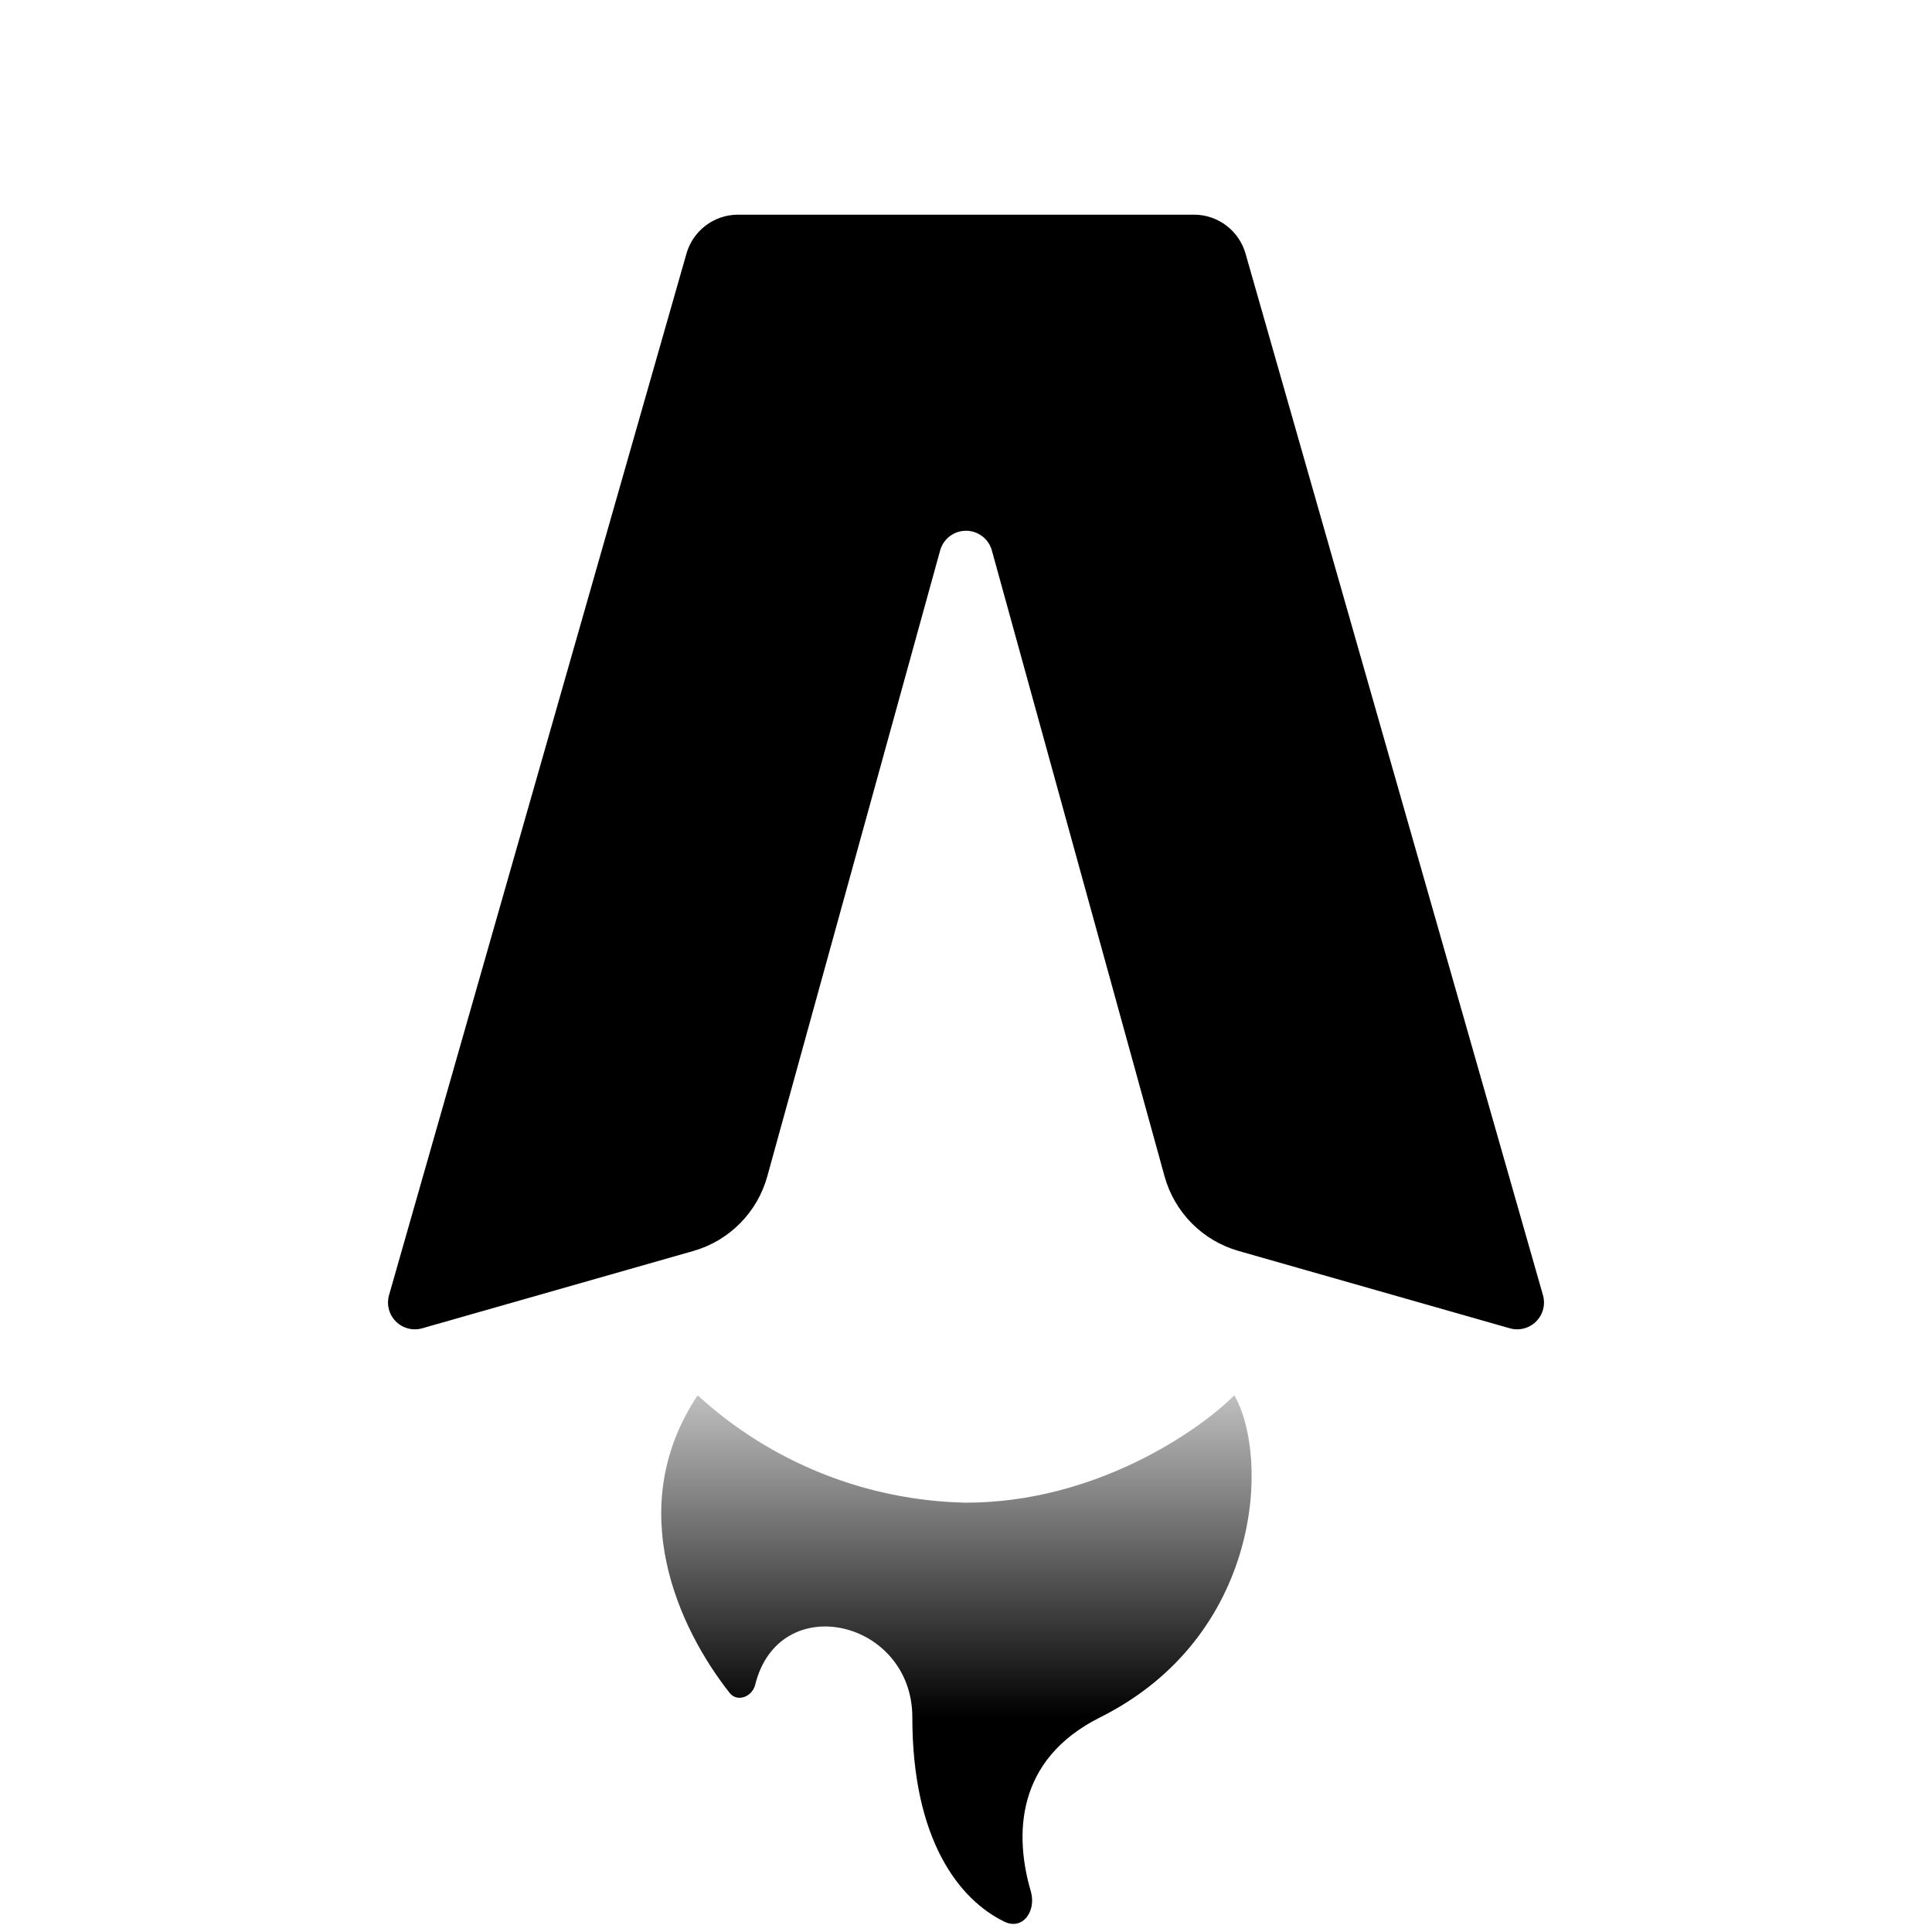
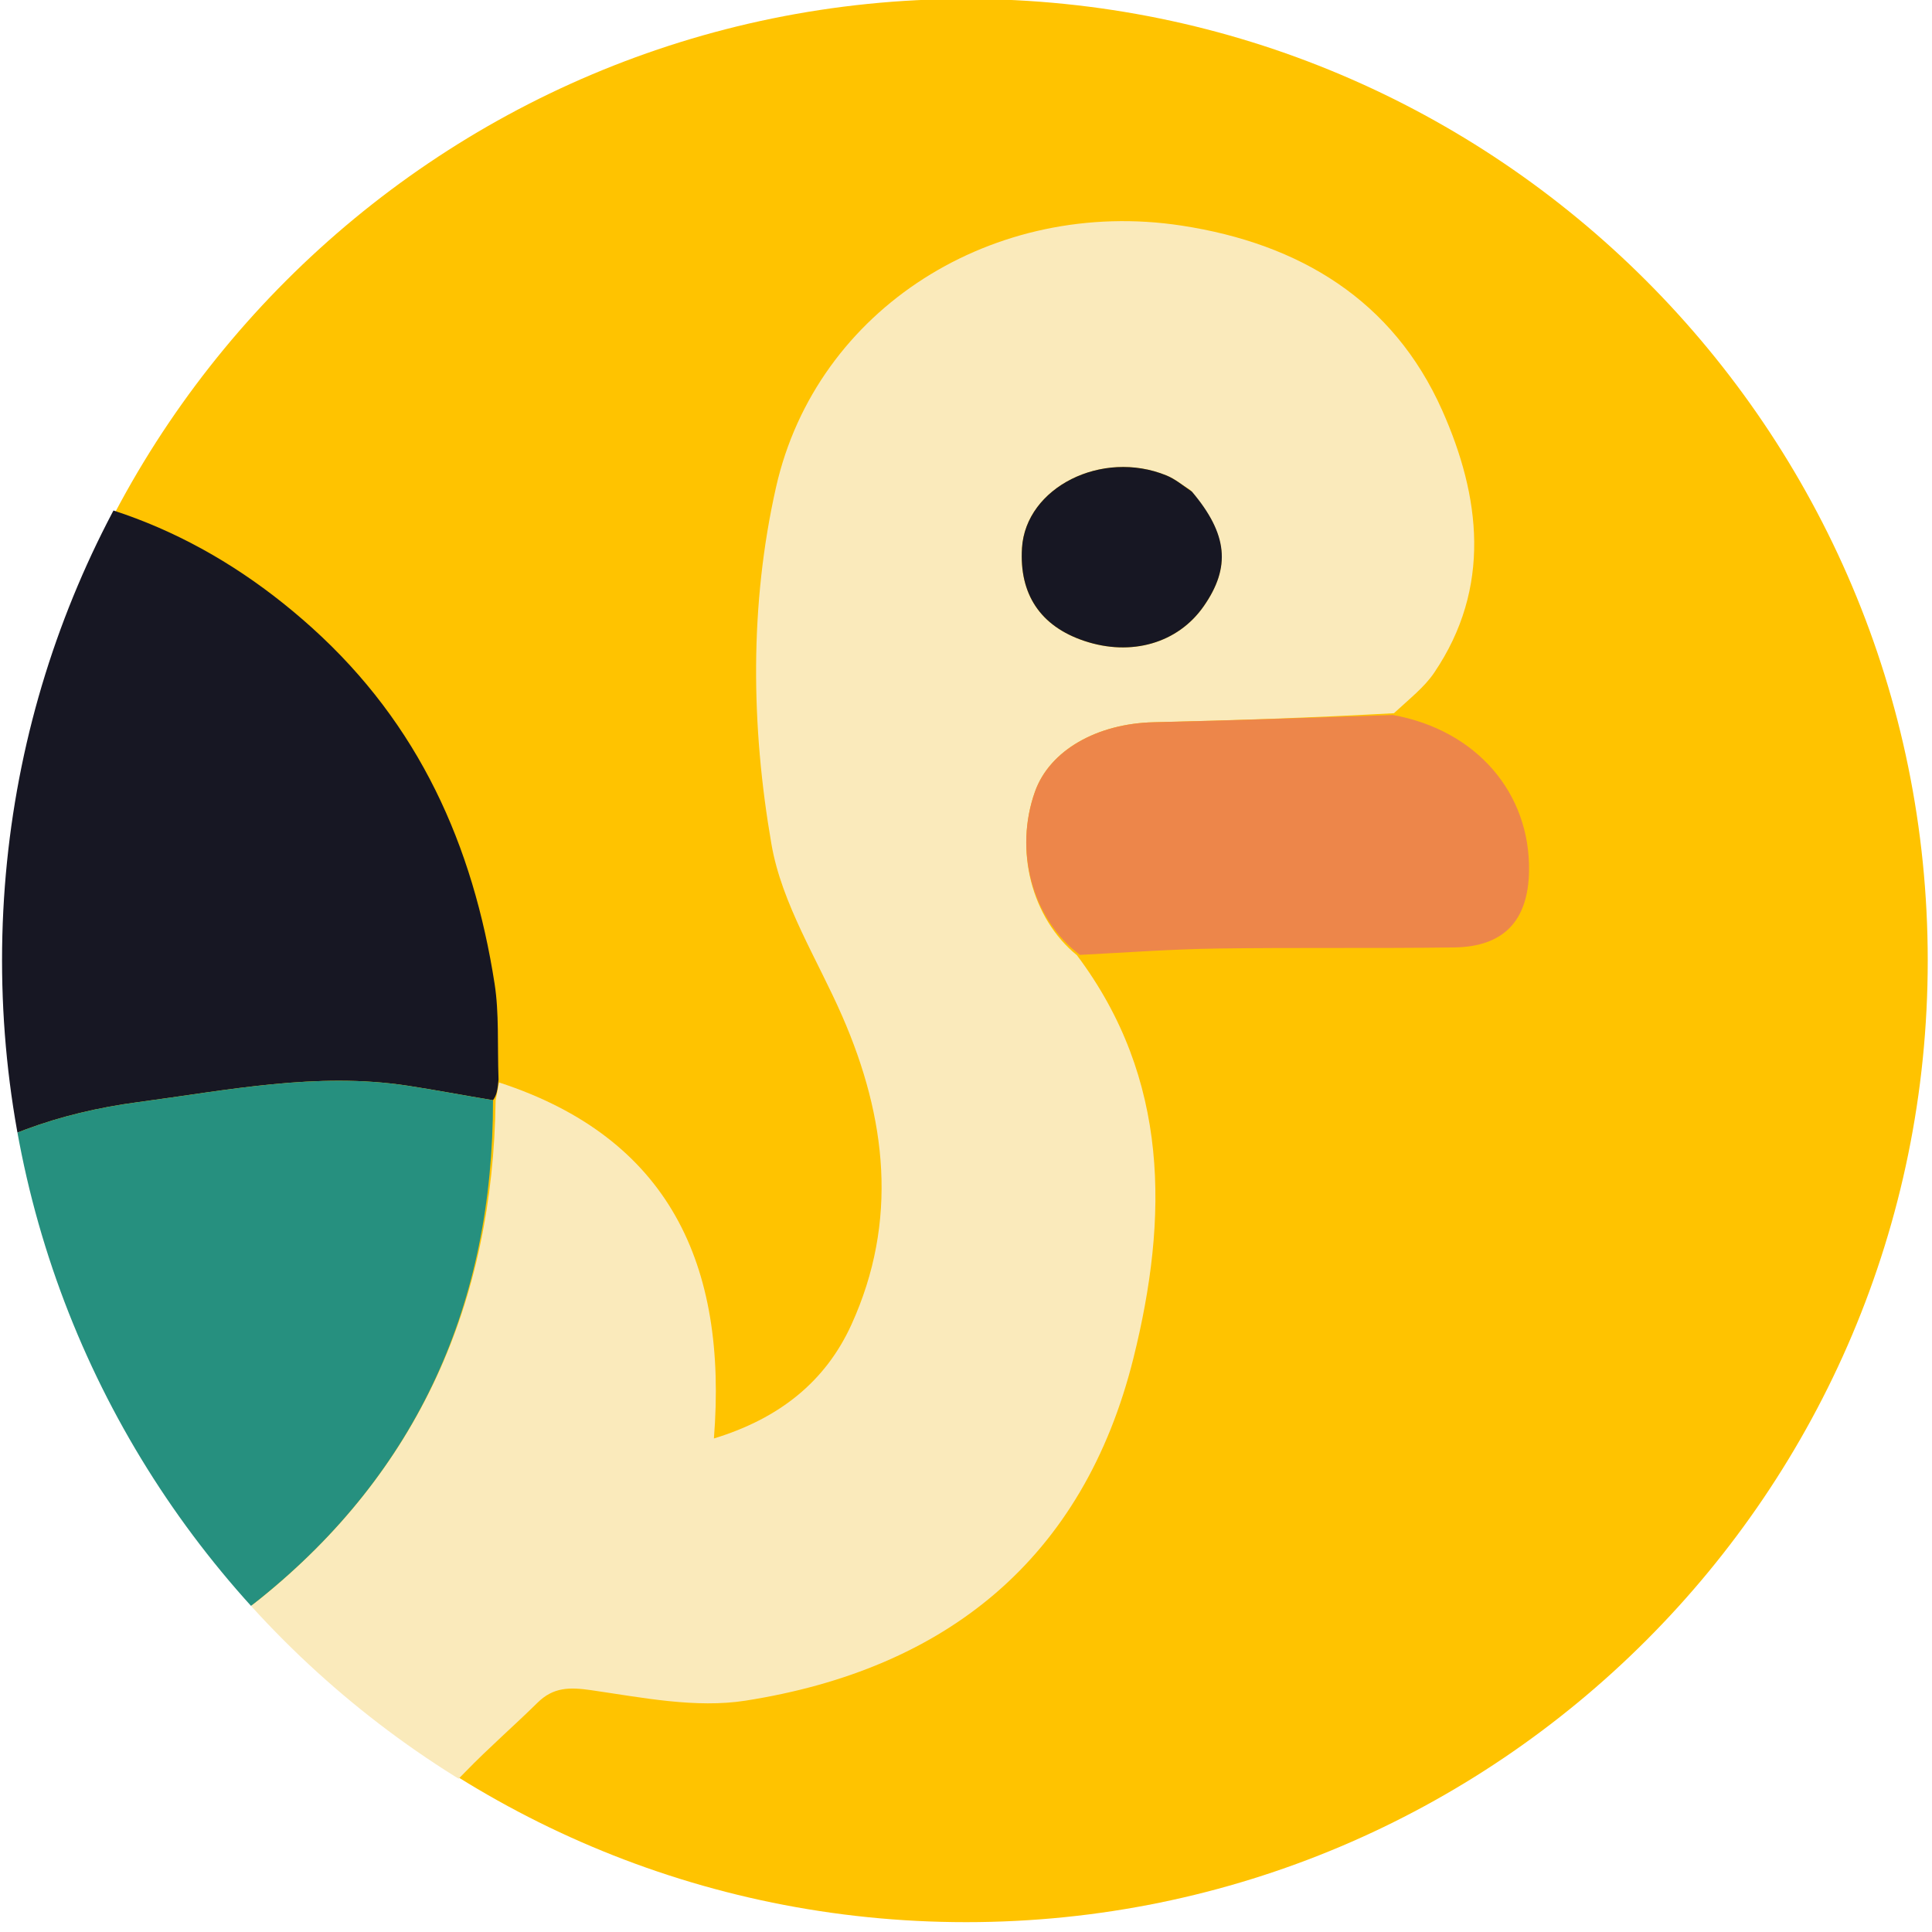
- <svg xmlns="http://www.w3.org/2000/svg" fill="none" viewBox="0 0 36 36">
-   <path fill="#000" d="M22.25 4h-8.5a1 1 0 0 0-.96.73l-5.54 19.4a.5.5 0 0 0 .62.62l5.05-1.44a2 2 0 0 0 1.38-1.4l3.22-11.66a.5.5 0 0 1 .96 0l3.22 11.67a2 2 0 0 0 1.38 1.39l5.05 1.44a.5.5 0 0 0 .62-.62l-5.54-19.4a1 1 0 0 0-.96-.73Z" />
-   <path fill="url(#gradient)" d="M18 28a7.63 7.63 0 0 1-5-2c-1.4 2.1-.35 4.35.6 5.55.14.17.41.07.47-.15.44-1.8 2.93-1.22 2.93.6 0 2.28.87 3.4 1.72 3.81.34.16.59-.2.49-.56-.31-1.05-.29-2.46 1.29-3.25 3-1.5 3.17-4.83 2.5-6-.67.67-2.6 2-5 2Z" />
+ <svg xmlns="http://www.w3.org/2000/svg" viewBox="17.905 -69.828 500 500">
  <defs>
-     <linearGradient id="gradient" x1="16" x2="16" y1="32" y2="24" gradientUnits="userSpaceOnUse">
-       <stop stop-color="#000" />
-       <stop offset="1" stop-color="#000" stop-opacity="0" />
-     </linearGradient>
+     <clipPath id="clip-0">
+       <ellipse style="stroke: rgb(0, 0, 0); paint-order: fill markers; fill: rgb(255, 195, 0); stroke-width: 0px;" cx="411.373" cy="90.939" rx="153.713" ry="153.713" />
+     </clipPath>
  </defs>
-   <style>
-     @media (prefers-color-scheme:dark){:root{filter:invert(100%)}}
-   </style>
+   <ellipse style="stroke: rgb(0, 0, 0); paint-order: fill markers; fill: rgb(255, 195, 0); stroke-width: 0px;" cx="267.939" cy="178.761" rx="248.863" ry="248.863" />
+   <g transform="matrix(1.619006, 0, 0, 1.619006, -398.7193, 31.45298)" style="clip-path: url(#clip-0);">
+     <path fill="#171723" opacity="1" stroke="none" d="M 71.779 16.091 C 73.476 15.664 75.172 14.865 76.869 14.864 C 134.816 14.805 192.767 14.404 250.706 15.045 C 272.03 15.28 290.967 23.144 307.228 37.812 C 324.35 53.257 332.951 72.567 336.395 94.697 C 337.131 99.427 336.829 104.319 337.026 110.013 C 336.883 111.706 336.72 112.522 336.14 113.31 C 331.311 112.513 326.911 111.667 322.485 110.991 C 307.938 108.772 293.714 111.723 279.398 113.619 C 253.804 117.01 234.823 129.94 224.533 153.563 C 219.553 164.994 217.281 177.631 214.077 189.8 C 212.263 196.688 211.045 203.733 209.362 210.801 C 209.164 210.894 208.8 211.135 208.342 211.044 C 189.74 210.93 171.595 211.033 153.455 210.8 C 148.511 210.736 143.382 210.328 138.678 208.932 C 116.191 202.258 98.115 189.456 85.724 169.235 C 77.4 155.654 72.538 141.083 72.497 124.932 C 72.404 88.651 72.035 52.371 71.779 16.091 Z" />
+     <path fill="#FAEABB" opacity="1" stroke="none" d="M 208.8 211.135 C 208.8 211.135 209.164 210.894 209.845 210.876 C 221.518 210.839 232.513 210.648 243.501 210.835 C 264.023 211.184 282.884 205.898 298.886 193.018 C 324.172 172.667 336.167 145.652 336.557 113.339 C 336.72 112.522 336.883 111.706 337.104 110.472 C 364.289 119.331 373.658 139.562 371.452 167.385 C 381.941 164.178 389.304 158.273 393.447 149.158 C 400.959 132.631 399.061 116.135 391.971 99.892 C 387.997 90.786 382.309 81.942 380.655 72.414 C 377.379 53.541 377.138 34.127 381.383 15.325 C 387.843 -13.29 416.297 -31.075 446.228 -26.492 C 465.098 -23.602 480.028 -14.562 487.871 3.042 C 493.984 16.764 495.83 31.344 486.575 44.996 C 485.018 47.292 482.715 49.082 480.159 51.45 C 466.962 52.167 454.365 52.604 441.764 52.893 C 432.676 53.1 425.134 57.4 422.786 63.958 C 419.433 73.324 422.226 84.249 429.479 90.137 C 444.336 109.917 444.088 132.12 438.526 154.494 C 430.533 186.643 408.545 204.274 376.512 209.292 C 368.556 210.538 360.01 208.803 351.854 207.621 C 348.36 207.115 345.781 207.134 343.263 209.614 C 339.481 213.338 335.459 216.825 331.766 220.633 C 320.195 232.569 306.542 241.235 290.817 246.466 C 278.65 250.513 278.597 250.29 278.584 262.981 C 278.563 282.639 278.665 302.299 278.359 321.953 C 278.283 326.859 279.82 328.524 284.587 328.062 C 288.053 327.726 291.579 327.936 295.076 327.998 C 307.035 328.208 315.618 336.321 316.586 348.277 C 317.436 358.783 310.046 368.156 297.936 368.896 C 282.381 369.847 266.713 368.947 250.429 368.591 C 237.965 362.564 232.646 353.123 233.62 340.033 C 233.779 337.891 233.48 335.715 233.49 333.15 C 233.753 310.866 233.919 288.986 234.085 267.107 C 234.165 256.679 234.164 256.682 223.583 256.141 C 223.09 256.116 222.603 255.981 221.785 255.613 C 217.587 255.222 213.719 255.114 209.652 254.681 C 208.929 252.338 207.933 250.314 207.958 248.303 C 208.111 235.912 208.494 223.524 208.8 211.135 M 447.605 15.771 C 446.34 14.985 445.157 14.002 443.798 13.446 C 433.476 9.219 421.299 15.365 420.699 25.04 C 420.24 32.437 423.654 37.54 430.633 39.885 C 438.173 42.419 445.627 40.259 449.748 34.346 C 454.091 28.115 453.614 22.831 447.605 15.771 Z" />
+     <path fill="#F8C682" opacity="1" stroke="none" d="M 208.342 211.044 C 208.494 223.524 208.111 235.912 207.958 248.303 C 207.933 250.314 208.929 252.338 209.316 254.929 C 207.39 255.676 205.603 255.971 203.811 256.003 C 194.755 256.169 185.697 256.267 176.639 256.389 C 166.684 256.323 156.686 256.821 146.781 256.083 C 120.413 254.121 97.347 244.201 77.154 226.943 C 56.545 209.329 42.583 187.443 34.336 161.982 C 31.301 152.61 29.463 142.48 29.225 132.644 C 28.566 105.351 29.054 78.031 29.051 50.722 C 29.049 38.63 33.419 28.409 43.241 21.393 C 47.178 18.581 52.507 17.295 57.401 16.372 C 61.742 15.552 66.358 16.197 71.316 16.143 C 72.035 52.371 72.404 88.651 72.497 124.932 C 72.538 141.083 77.4 155.654 85.724 169.235 C 98.115 189.456 116.191 202.258 138.678 208.932 C 143.382 210.328 148.511 210.736 153.455 210.8 C 171.595 211.033 189.74 210.93 208.342 211.044 Z" />
+     <path fill="#ED864A" opacity="1" stroke="none" d="M 176.672 256.829 C 185.697 256.267 194.755 256.169 203.811 256.003 C 205.603 255.971 207.39 255.676 209.514 255.255 C 213.719 255.114 217.587 255.222 221.717 256.093 C 221.936 278.452 221.835 300.048 221.884 321.644 C 221.902 329.377 225.869 333.298 233.393 333.554 C 233.48 335.715 233.779 337.891 233.62 340.033 C 232.646 353.123 237.965 362.564 250.002 368.602 C 233.264 368.931 216.282 369.332 199.317 368.95 C 186.625 368.665 175.996 355.949 176.047 341.619 C 176.124 319.993 176.563 298.369 176.792 276.744 C 176.86 270.253 176.739 263.761 176.672 256.829 Z" />
+     <path fill="#ED864A" opacity="1" stroke="none" d="M 429.953 90.081 C 422.226 84.249 419.433 73.324 422.786 63.958 C 425.134 57.4 432.676 53.1 441.764 52.893 C 454.365 52.604 466.962 52.167 479.993 51.737 C 493.368 54.15 501.958 64.226 501.749 76.693 C 501.616 84.624 497.711 88.783 489.784 88.89 C 477.137 89.061 464.486 88.884 451.839 89.065 C 444.699 89.167 437.564 89.691 429.953 90.081 Z" />
+     <path fill="#26907F" opacity="1" stroke="none" d="M 336.14 113.31 C 336.167 145.652 324.172 172.667 298.886 193.018 C 282.884 205.898 264.023 211.184 243.501 210.835 C 232.513 210.648 221.518 210.839 210.042 210.783 C 211.045 203.733 212.263 196.688 214.077 189.8 C 217.281 177.631 219.553 164.994 224.533 153.563 C 234.823 129.94 253.804 117.01 279.398 113.619 C 293.714 111.723 307.938 108.772 322.485 110.991 C 326.911 111.667 331.311 112.513 336.14 113.31 Z" />
+     <path fill="#9ECB42" opacity="1" stroke="none" d="M 233.49 333.15 C 225.869 333.298 221.902 329.377 221.884 321.644 C 221.835 300.048 221.936 278.452 222.046 256.377 C 222.603 255.981 223.09 256.116 223.583 256.141 C 234.164 256.682 234.165 256.679 234.085 267.107 C 233.919 288.986 233.753 310.866 233.49 333.15 Z" />
+     <path fill="#171723" opacity="1" stroke="none" d="M 447.862 16.028 C 453.614 22.831 454.091 28.115 449.748 34.346 C 445.627 40.259 438.173 42.419 430.633 39.885 C 423.654 37.54 420.24 32.437 420.699 25.04 C 421.299 15.365 433.476 9.219 443.798 13.446 C 445.157 14.002 446.34 14.985 447.862 16.028 Z" />
+   </g>
</svg>
